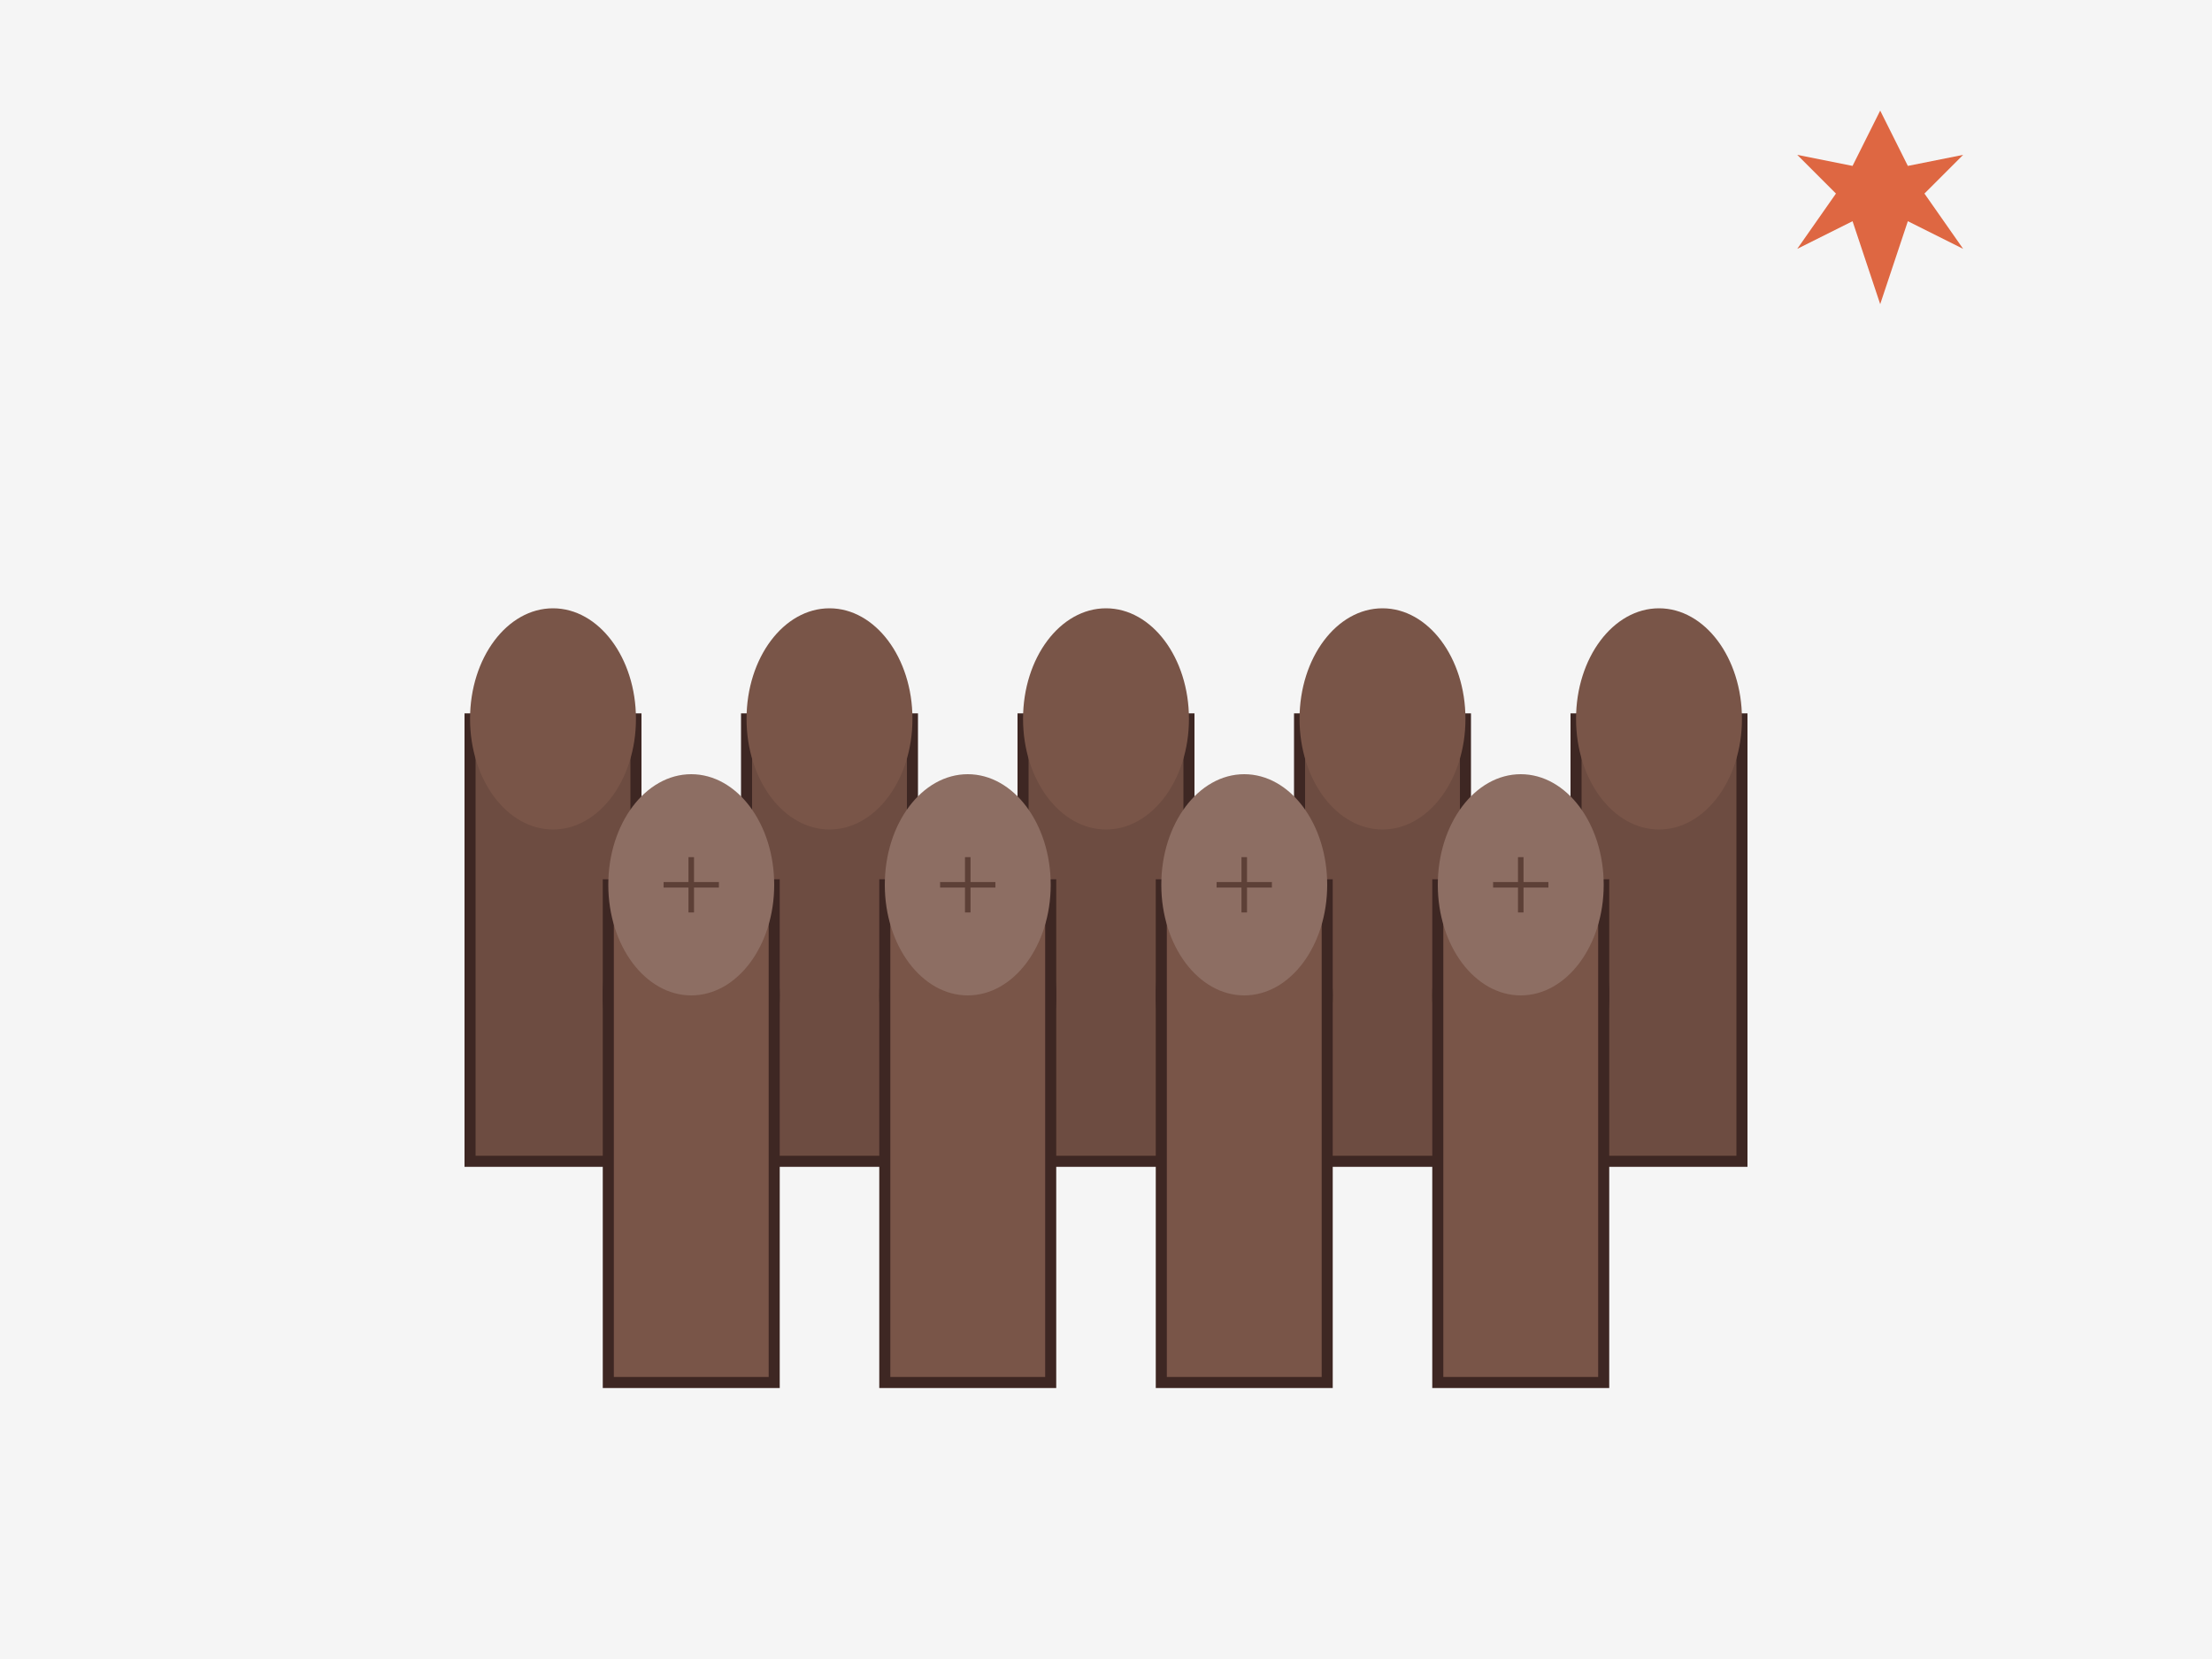
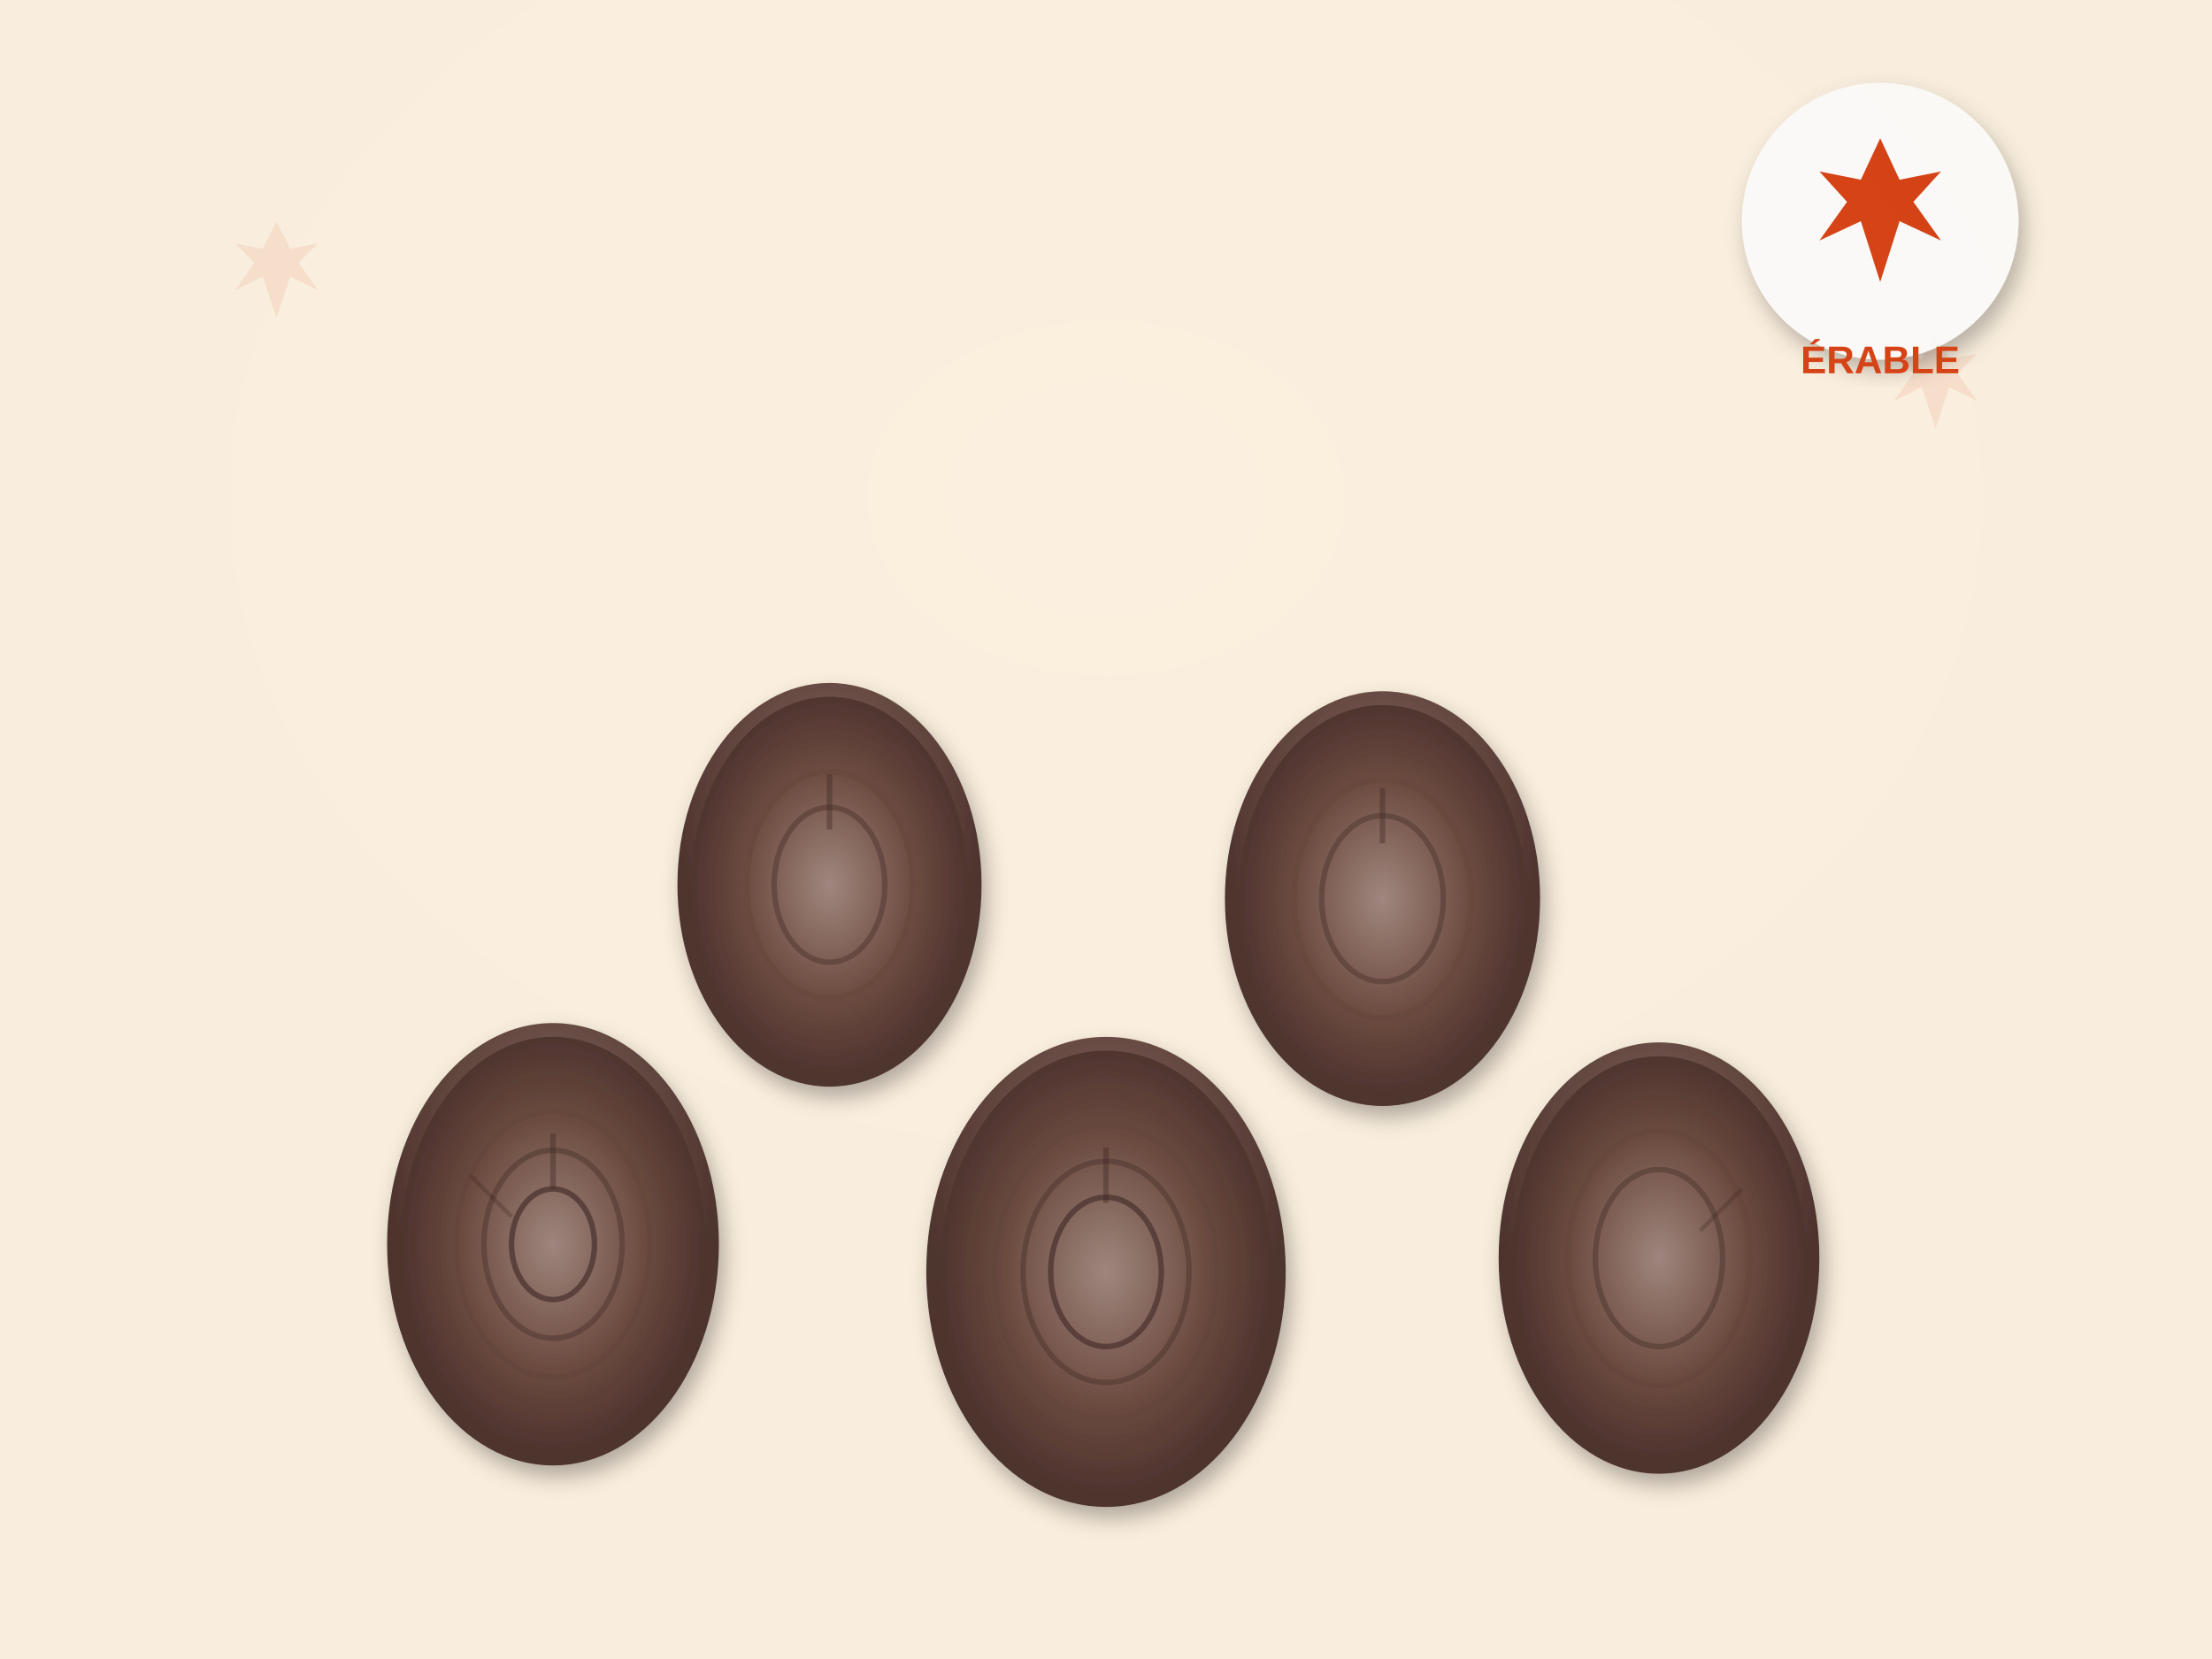
- <svg xmlns="http://www.w3.org/2000/svg" width="400" height="300">
-   <rect width="400" height="300" fill="#f5f5f5" />
-   <g>
-     <ellipse cx="100" cy="150" rx="15" ry="20" fill="#5d4037" stroke="#3e2723" stroke-width="2" />
-     <rect x="85" y="130" width="30" height="80" fill="#6d4c41" stroke="#3e2723" stroke-width="2" />
-     <ellipse cx="100" cy="130" rx="15" ry="20" fill="#795548" />
-     <ellipse cx="150" cy="150" rx="15" ry="20" fill="#5d4037" stroke="#3e2723" stroke-width="2" />
-     <rect x="135" y="130" width="30" height="80" fill="#6d4c41" stroke="#3e2723" stroke-width="2" />
-     <ellipse cx="150" cy="130" rx="15" ry="20" fill="#795548" />
-     <ellipse cx="200" cy="150" rx="15" ry="20" fill="#5d4037" stroke="#3e2723" stroke-width="2" />
-     <rect x="185" y="130" width="30" height="80" fill="#6d4c41" stroke="#3e2723" stroke-width="2" />
-     <ellipse cx="200" cy="130" rx="15" ry="20" fill="#795548" />
-     <ellipse cx="250" cy="150" rx="15" ry="20" fill="#5d4037" stroke="#3e2723" stroke-width="2" />
-     <rect x="235" y="130" width="30" height="80" fill="#6d4c41" stroke="#3e2723" stroke-width="2" />
-     <ellipse cx="250" cy="130" rx="15" ry="20" fill="#795548" />
-     <ellipse cx="300" cy="150" rx="15" ry="20" fill="#5d4037" stroke="#3e2723" stroke-width="2" />
-     <rect x="285" y="130" width="30" height="80" fill="#6d4c41" stroke="#3e2723" stroke-width="2" />
-     <ellipse cx="300" cy="130" rx="15" ry="20" fill="#795548" />
-     <ellipse cx="125" cy="180" rx="15" ry="20" fill="#6d4c41" stroke="#3e2723" stroke-width="2" />
-     <rect x="110" y="160" width="30" height="90" fill="#795548" stroke="#3e2723" stroke-width="2" />
-     <ellipse cx="125" cy="160" rx="15" ry="20" fill="#8d6e63" />
-     <line x1="125" y1="155" x2="125" y2="165" stroke="#5d4037" stroke-width="1" />
-     <line x1="120" y1="160" x2="130" y2="160" stroke="#5d4037" stroke-width="1" />
-     <ellipse cx="175" cy="180" rx="15" ry="20" fill="#6d4c41" stroke="#3e2723" stroke-width="2" />
-     <rect x="160" y="160" width="30" height="90" fill="#795548" stroke="#3e2723" stroke-width="2" />
-     <ellipse cx="175" cy="160" rx="15" ry="20" fill="#8d6e63" />
-     <line x1="175" y1="155" x2="175" y2="165" stroke="#5d4037" stroke-width="1" />
-     <line x1="170" y1="160" x2="180" y2="160" stroke="#5d4037" stroke-width="1" />
-     <ellipse cx="225" cy="180" rx="15" ry="20" fill="#6d4c41" stroke="#3e2723" stroke-width="2" />
-     <rect x="210" y="160" width="30" height="90" fill="#795548" stroke="#3e2723" stroke-width="2" />
-     <ellipse cx="225" cy="160" rx="15" ry="20" fill="#8d6e63" />
-     <line x1="225" y1="155" x2="225" y2="165" stroke="#5d4037" stroke-width="1" />
-     <line x1="220" y1="160" x2="230" y2="160" stroke="#5d4037" stroke-width="1" />
-     <ellipse cx="275" cy="180" rx="15" ry="20" fill="#6d4c41" stroke="#3e2723" stroke-width="2" />
-     <rect x="260" y="160" width="30" height="90" fill="#795548" stroke="#3e2723" stroke-width="2" />
-     <ellipse cx="275" cy="160" rx="15" ry="20" fill="#8d6e63" />
-     <line x1="275" y1="155" x2="275" y2="165" stroke="#5d4037" stroke-width="1" />
-     <line x1="270" y1="160" x2="280" y2="160" stroke="#5d4037" stroke-width="1" />
+ <svg xmlns="http://www.w3.org/2000/svg" width="800" height="600">
+   <defs>
+     <radialGradient id="woodGradient" cx="50%" cy="30%">
+       <stop offset="0%" style="stop-color:#8d6e63;stop-opacity:1" />
+       <stop offset="100%" style="stop-color:#4e342e;stop-opacity:1" />
+     </radialGradient>
+     <radialGradient id="logEnd" cx="50%" cy="50%">
+       <stop offset="0%" style="stop-color:#a1887f;stop-opacity:1" />
+       <stop offset="60%" style="stop-color:#6d4c41;stop-opacity:1" />
+       <stop offset="100%" style="stop-color:#4e342e;stop-opacity:1" />
+     </radialGradient>
+     <filter id="shadow">
+       <feGaussianBlur in="SourceAlpha" stdDeviation="4" />
+       <feOffset dx="2" dy="4" result="offsetblur" />
+       <feComponentTransfer>
+         <feFuncA type="linear" slope="0.3" />
+       </feComponentTransfer>
+       <feMerge>
+         <feMergeNode />
+         <feMergeNode in="SourceGraphic" />
+       </feMerge>
+     </filter>
+   </defs>
+   <rect width="800" height="600" fill="#fef3e2" />
+   <g opacity="0.1">
+     <path d="M 100,80 L 95,90 L 85,88 L 92,95 L 85,105 L 95,100 L 100,115 L 105,100 L 115,105 L 108,95 L 115,88 L 105,90 Z" fill="#d84315" />
+     <path d="M 700,120 L 695,130 L 685,128 L 692,135 L 685,145 L 695,140 L 700,155 L 705,140 L 715,145 L 708,135 L 715,128 L 705,130 Z" fill="#d84315" />
  </g>
-   <g transform="translate(340, 40)">
-     <path d="M 0,-20 L -5,-10 L -15,-12 L -8,-5 L -15,5 L -5,0 L 0,15 L 5,0 L 15,5 L 8,-5 L 15,-12 L 5,-10 Z" fill="#d84315" opacity="0.8" />
+   <g filter="url(#shadow)">
+     <g>
+       <ellipse cx="200" cy="450" rx="60" ry="80" fill="url(#woodGradient)" />
+       <ellipse cx="200" cy="450" rx="55" ry="75" fill="url(#logEnd)" />
+       <ellipse cx="200" cy="450" rx="45" ry="62" fill="none" stroke="#5d4037" stroke-width="2" opacity="0.4" />
+       <ellipse cx="200" cy="450" rx="35" ry="48" fill="none" stroke="#5d4037" stroke-width="2" opacity="0.3" />
+       <ellipse cx="200" cy="450" rx="25" ry="34" fill="none" stroke="#4e342e" stroke-width="2" opacity="0.5" />
+       <ellipse cx="200" cy="450" rx="15" ry="20" fill="none" stroke="#3e2723" stroke-width="2" opacity="0.6" />
+       <line x1="200" y1="430" x2="200" y2="410" stroke="#3e2723" stroke-width="2" opacity="0.4" />
+       <line x1="185" y1="440" x2="170" y2="425" stroke="#3e2723" stroke-width="1.5" opacity="0.3" />
+       <ellipse cx="400" cy="460" rx="65" ry="85" fill="url(#woodGradient)" />
+       <ellipse cx="400" cy="460" rx="60" ry="80" fill="url(#logEnd)" />
+       <ellipse cx="400" cy="460" rx="50" ry="67" fill="none" stroke="#5d4037" stroke-width="2" opacity="0.4" />
+       <ellipse cx="400" cy="460" rx="40" ry="53" fill="none" stroke="#5d4037" stroke-width="2" opacity="0.3" />
+       <ellipse cx="400" cy="460" rx="30" ry="40" fill="none" stroke="#4e342e" stroke-width="2" opacity="0.5" />
+       <ellipse cx="400" cy="460" rx="20" ry="27" fill="none" stroke="#3e2723" stroke-width="2" opacity="0.6" />
+       <line x1="400" y1="435" x2="400" y2="415" stroke="#3e2723" stroke-width="2" opacity="0.4" />
+       <ellipse cx="600" cy="455" rx="58" ry="78" fill="url(#woodGradient)" />
+       <ellipse cx="600" cy="455" rx="53" ry="73" fill="url(#logEnd)" />
+       <ellipse cx="600" cy="455" rx="43" ry="60" fill="none" stroke="#5d4037" stroke-width="2" opacity="0.4" />
+       <ellipse cx="600" cy="455" rx="33" ry="46" fill="none" stroke="#5d4037" stroke-width="2" opacity="0.3" />
+       <ellipse cx="600" cy="455" rx="23" ry="32" fill="none" stroke="#4e342e" stroke-width="2" opacity="0.5" />
+       <line x1="615" y1="445" x2="630" y2="430" stroke="#3e2723" stroke-width="1.5" opacity="0.3" />
+     </g>
+     <g>
+       <ellipse cx="300" cy="320" rx="55" ry="73" fill="url(#woodGradient)" />
+       <ellipse cx="300" cy="320" rx="50" ry="68" fill="url(#logEnd)" />
+       <ellipse cx="300" cy="320" rx="40" ry="55" fill="none" stroke="#5d4037" stroke-width="2" opacity="0.4" />
+       <ellipse cx="300" cy="320" rx="30" ry="41" fill="none" stroke="#5d4037" stroke-width="2" opacity="0.3" />
+       <ellipse cx="300" cy="320" rx="20" ry="28" fill="none" stroke="#4e342e" stroke-width="2" opacity="0.5" />
+       <line x1="300" y1="300" x2="300" y2="280" stroke="#3e2723" stroke-width="2" opacity="0.4" />
+       <ellipse cx="500" cy="325" rx="57" ry="75" fill="url(#woodGradient)" />
+       <ellipse cx="500" cy="325" rx="52" ry="70" fill="url(#logEnd)" />
+       <ellipse cx="500" cy="325" rx="42" ry="57" fill="none" stroke="#5d4037" stroke-width="2" opacity="0.4" />
+       <ellipse cx="500" cy="325" rx="32" ry="43" fill="none" stroke="#5d4037" stroke-width="2" opacity="0.3" />
+       <ellipse cx="500" cy="325" rx="22" ry="30" fill="none" stroke="#4e342e" stroke-width="2" opacity="0.5" />
+       <line x1="500" y1="305" x2="500" y2="285" stroke="#3e2723" stroke-width="2" opacity="0.4" />
+     </g>
  </g>
+   <g transform="translate(680, 80)">
+     <circle cx="0" cy="0" r="50" fill="#fff" opacity="0.9" filter="url(#shadow)" />
+     <path d="M 0,-30 L -7,-15 L -22,-18 L -12,-7 L -22,7 L -7,0 L 0,22 L 7,0 L 22,7 L 12,-7 L 22,-18 L 7,-15 Z" fill="#d84315" />
+     <text x="0" y="55" font-family="Arial, sans-serif" font-size="14" font-weight="bold" text-anchor="middle" fill="#d84315">ÉRABLE</text>
+   </g>
+   <rect width="800" height="600" fill="url(#woodGradient)" opacity="0.03" />
</svg>
